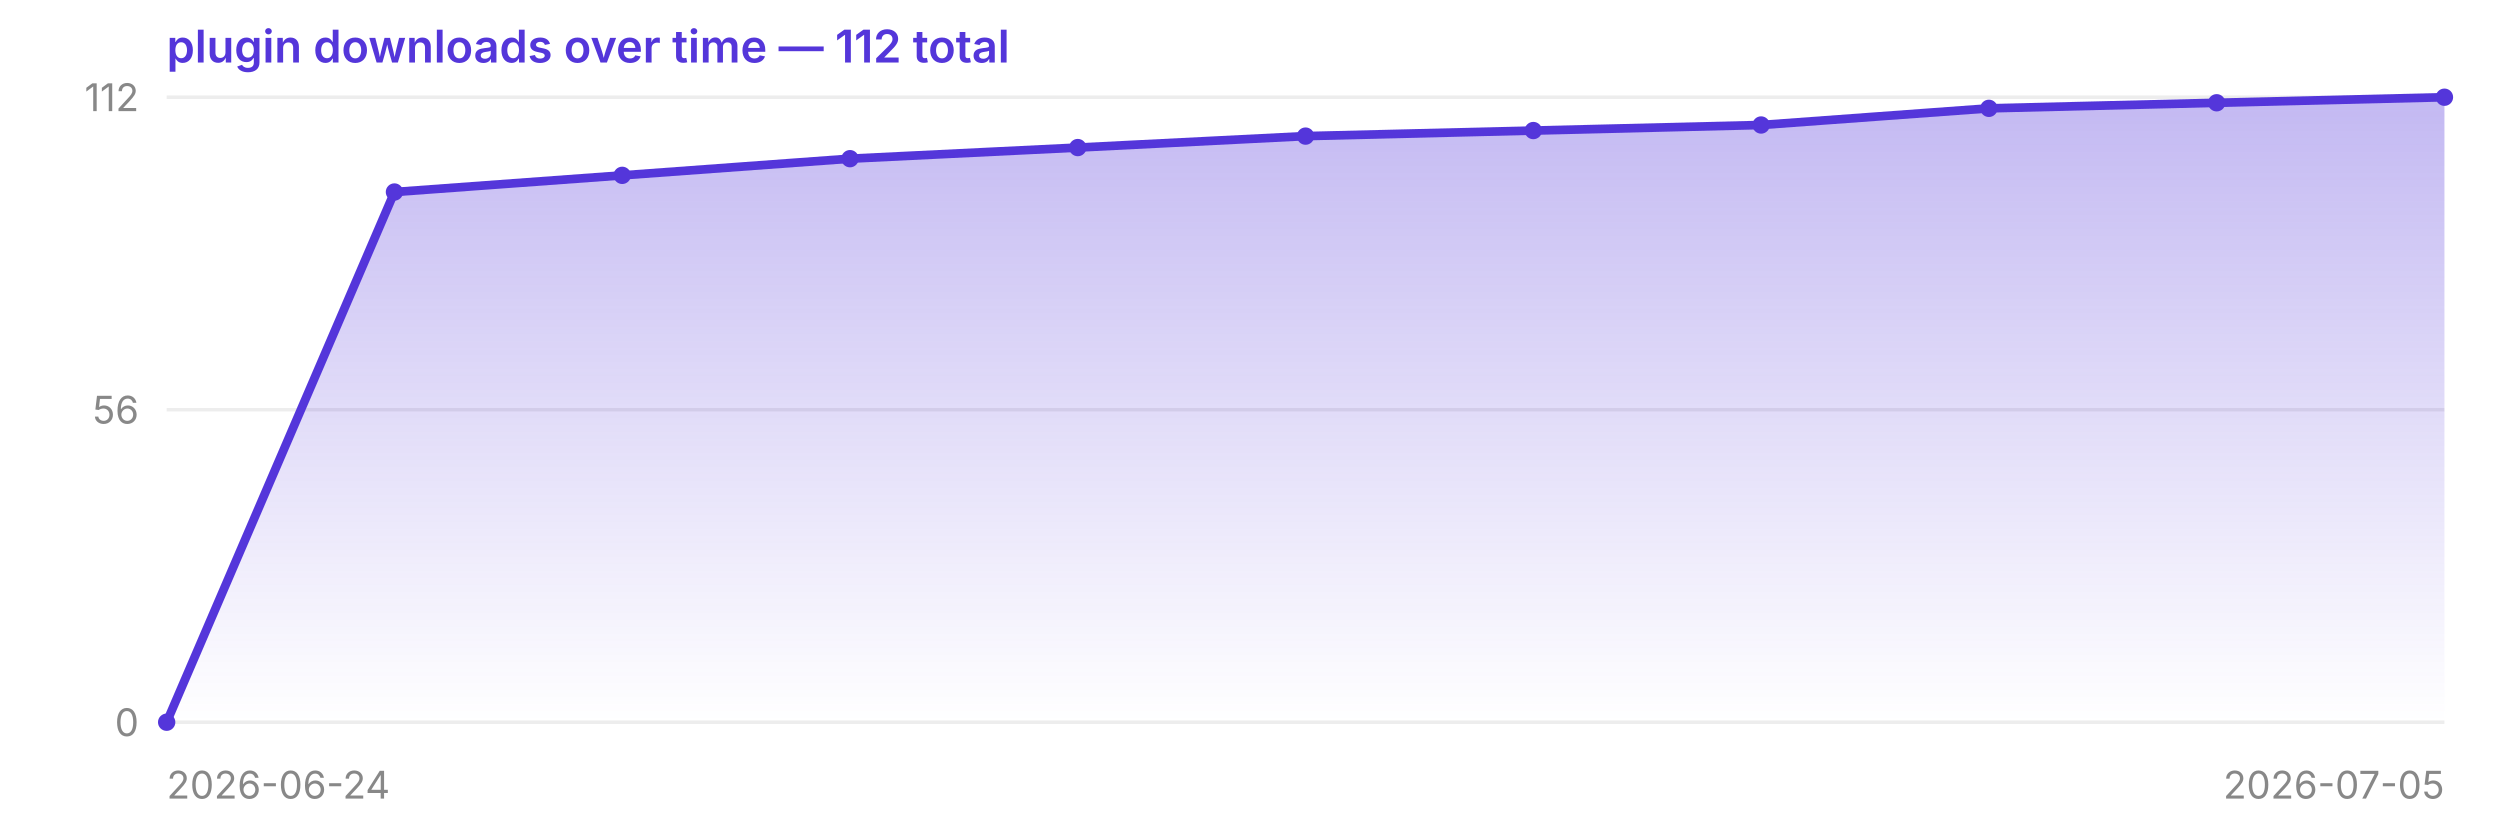
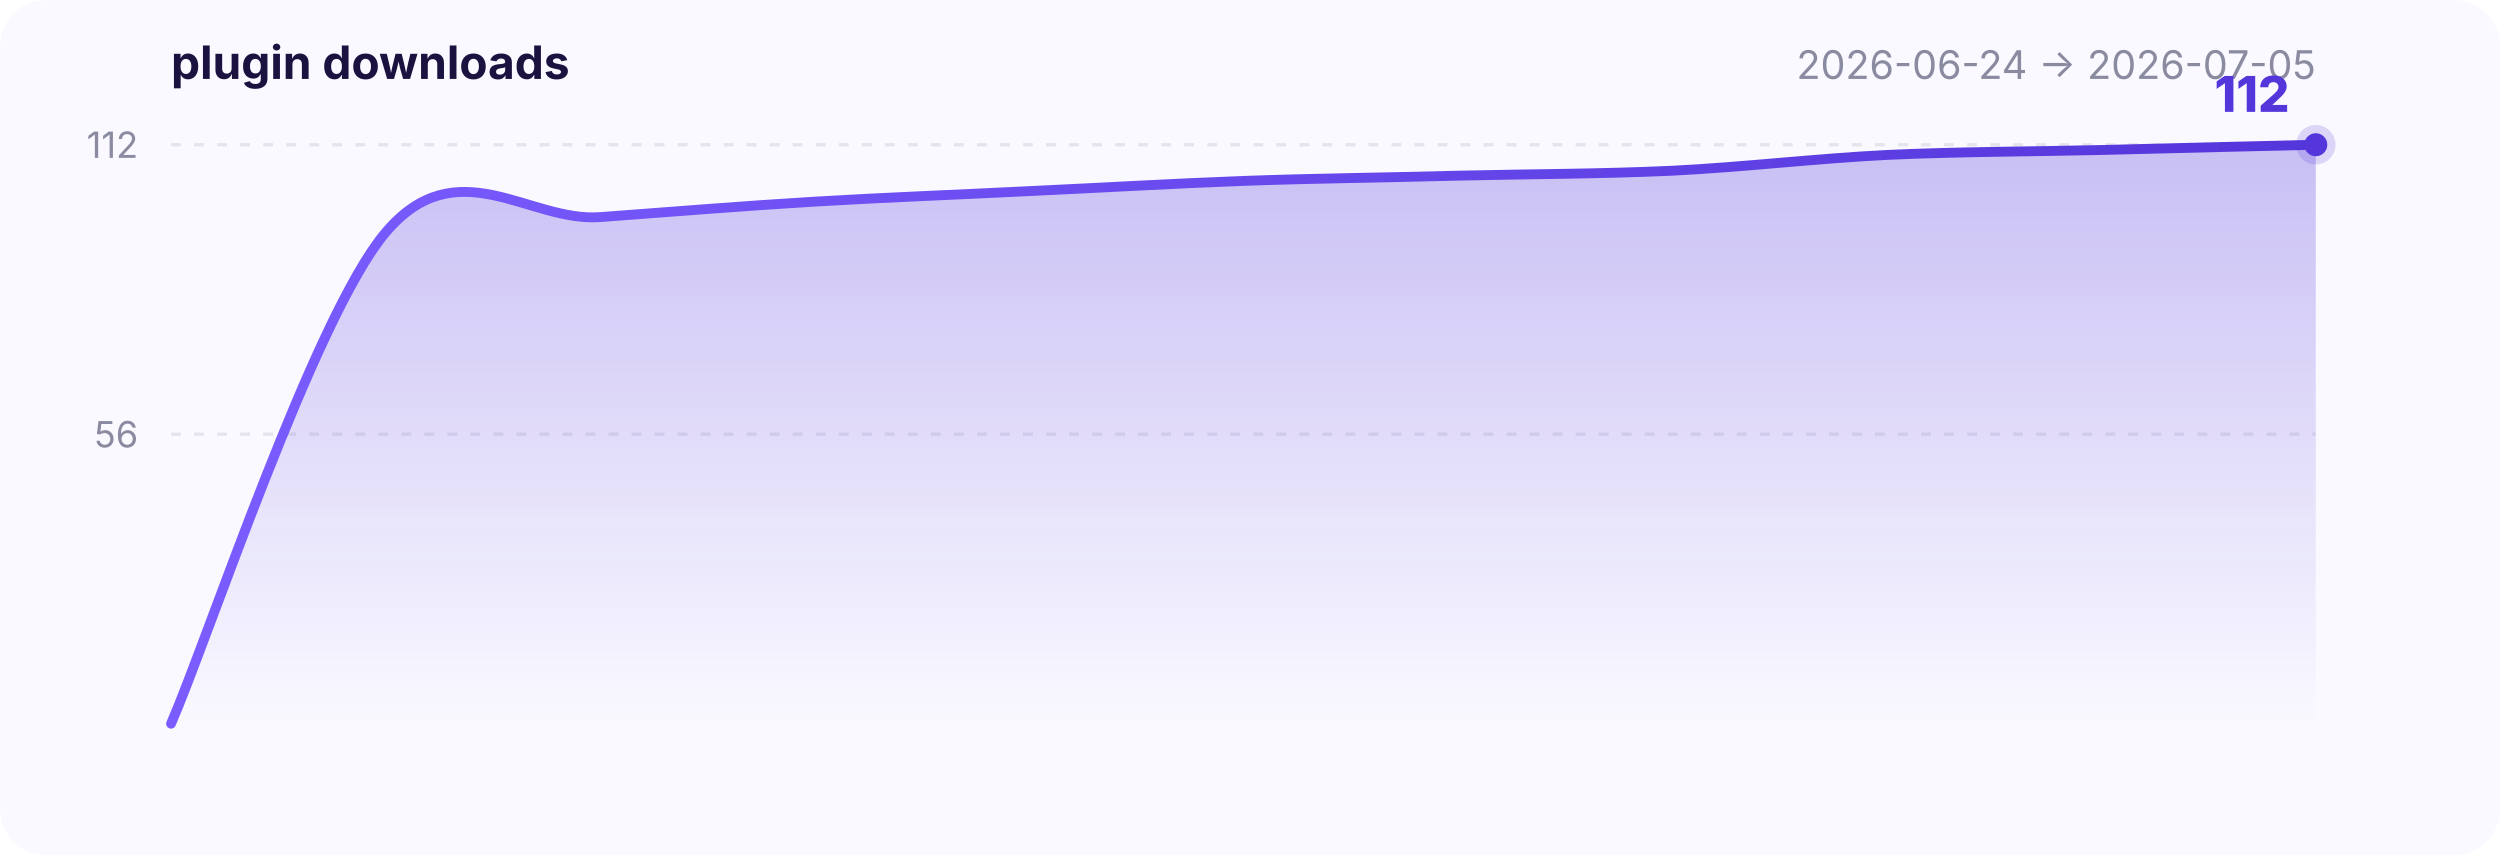
- <svg xmlns="http://www.w3.org/2000/svg" width="720" height="240" viewBox="0 0 720 240" font-family="-apple-system,Segoe UI,sans-serif">
+ <svg xmlns="http://www.w3.org/2000/svg" width="760" height="260" viewBox="0 0 760 260" font-family="-apple-system,BlinkMacSystemFont,Segoe UI,sans-serif">
  <defs>
-     <linearGradient id="g" x1="0" y1="0" x2="0" y2="1">
-       <stop offset="0" stop-color="#5436DA" stop-opacity="0.35" />
+     <linearGradient id="area" x1="0" y1="0" x2="0" y2="1">
+       <stop offset="0" stop-color="#5436DA" stop-opacity="0.30" />
      <stop offset="1" stop-color="#5436DA" stop-opacity="0" />
    </linearGradient>
+     <linearGradient id="stroke" x1="0" y1="0" x2="1" y2="0">
+       <stop offset="0" stop-color="#7a5cff" />
+       <stop offset="1" stop-color="#5436DA" />
+     </linearGradient>
  </defs>
-   <text x="48" y="18" font-size="13" font-weight="600" fill="#5436DA">plugin downloads over time — 112 total</text>
-   <line x1="48" y1="208.0" x2="704" y2="208.0" stroke="#888" stroke-opacity="0.15" />
-   <text x="40" y="212.0" text-anchor="end" font-size="11" fill="#888">0</text>
-   <line x1="48" y1="118.0" x2="704" y2="118.0" stroke="#888" stroke-opacity="0.15" />
-   <text x="40" y="122.0" text-anchor="end" font-size="11" fill="#888">56</text>
-   <line x1="48" y1="28.0" x2="704" y2="28.0" stroke="#888" stroke-opacity="0.15" />
-   <text x="40" y="32.0" text-anchor="end" font-size="11" fill="#888">112</text>
-   <polygon points="48,208 48.0,208.0 113.6,55.3 179.2,50.5 244.8,45.7 310.4,42.5 376.0,39.2 441.6,37.6 507.2,36.0 572.8,31.2 638.4,29.6 704.0,28.0 704.0,208" fill="url(#g)" />
-   <polyline points="48.0,208.0 113.6,55.3 179.2,50.5 244.8,45.7 310.4,42.5 376.0,39.2 441.6,37.6 507.2,36.0 572.8,31.2 638.4,29.6 704.0,28.0" fill="none" stroke="#5436DA" stroke-width="2.5" stroke-linejoin="round" />
-   <circle cx="48.0" cy="208.0" r="2.5" fill="#5436DA" />
-   <circle cx="113.6" cy="55.3" r="2.5" fill="#5436DA" />
-   <circle cx="179.2" cy="50.5" r="2.5" fill="#5436DA" />
-   <circle cx="244.8" cy="45.7" r="2.5" fill="#5436DA" />
-   <circle cx="310.4" cy="42.5" r="2.5" fill="#5436DA" />
-   <circle cx="376.0" cy="39.2" r="2.5" fill="#5436DA" />
-   <circle cx="441.6" cy="37.6" r="2.5" fill="#5436DA" />
-   <circle cx="507.2" cy="36.0" r="2.5" fill="#5436DA" />
-   <circle cx="572.8" cy="31.2" r="2.5" fill="#5436DA" />
-   <circle cx="638.4" cy="29.6" r="2.5" fill="#5436DA" />
-   <circle cx="704.0" cy="28.0" r="2.5" fill="#5436DA" />
-   <text x="48" y="230" font-size="11" fill="#888">2026-06-24</text>
-   <text x="704" y="230" text-anchor="end" font-size="11" fill="#888">2026-07-05</text>
+   <rect x="0" y="0" width="760" height="260" rx="14" fill="#faf9ff" />
+   <text x="52" y="24" font-size="14" font-weight="700" fill="#1b1240">plugin downloads</text>
+   <text x="704" y="24" text-anchor="end" font-size="12" fill="#8a8aa0">2026-06-24 → 2026-07-05</text>
+   <line x1="52" y1="132.0" x2="704" y2="132.0" stroke="#8a8aa0" stroke-opacity="0.18" stroke-dasharray="3 4" />
+   <text x="42" y="136.0" text-anchor="end" font-size="11" fill="#8a8aa0">56</text>
+   <line x1="52" y1="44.0" x2="704" y2="44.0" stroke="#8a8aa0" stroke-opacity="0.18" stroke-dasharray="3 4" />
+   <text x="42" y="48.0" text-anchor="end" font-size="11" fill="#8a8aa0">112</text>
+   <path d="M 52.0,220.0 C 62.9,195.1 95.5,96.4 117.2,70.7 C 138.9,45.0 160.7,67.6 182.4,66.0 C 204.1,64.4 225.9,62.6 247.6,61.3 C 269.3,60.0 291.1,59.2 312.8,58.1 C 334.5,57.1 356.3,55.8 378.0,55.0 C 399.7,54.2 421.5,54.0 443.2,53.4 C 464.9,52.9 486.7,52.9 508.4,51.9 C 530.1,50.8 551.9,48.2 573.6,47.1 C 595.3,46.1 617.1,46.1 638.8,45.6 C 660.5,45.0 693.1,44.3 704.0,44.0 L 704.0,220 L 52.0,220 Z" fill="url(#area)" />
+   <path d="M 52.0,220.0 C 62.9,195.1 95.5,96.4 117.2,70.7 C 138.9,45.0 160.7,67.6 182.4,66.0 C 204.1,64.4 225.9,62.6 247.6,61.3 C 269.3,60.0 291.1,59.2 312.8,58.1 C 334.5,57.1 356.3,55.8 378.0,55.0 C 399.7,54.2 421.5,54.0 443.2,53.4 C 464.9,52.9 486.7,52.9 508.4,51.9 C 530.1,50.8 551.9,48.2 573.6,47.1 C 595.3,46.1 617.1,46.1 638.8,45.6 C 660.5,45.0 693.1,44.3 704.0,44.0" fill="none" stroke="url(#stroke)" stroke-width="3" stroke-linecap="round" />
+   <circle cx="704.0" cy="44.0" r="6" fill="#5436DA" fill-opacity="0.18" />
+   <circle cx="704.0" cy="44.0" r="3.5" fill="#5436DA" />
+   <text x="696.0" y="34.0" text-anchor="end" font-size="15" font-weight="800" fill="#5436DA">112</text>
</svg>
